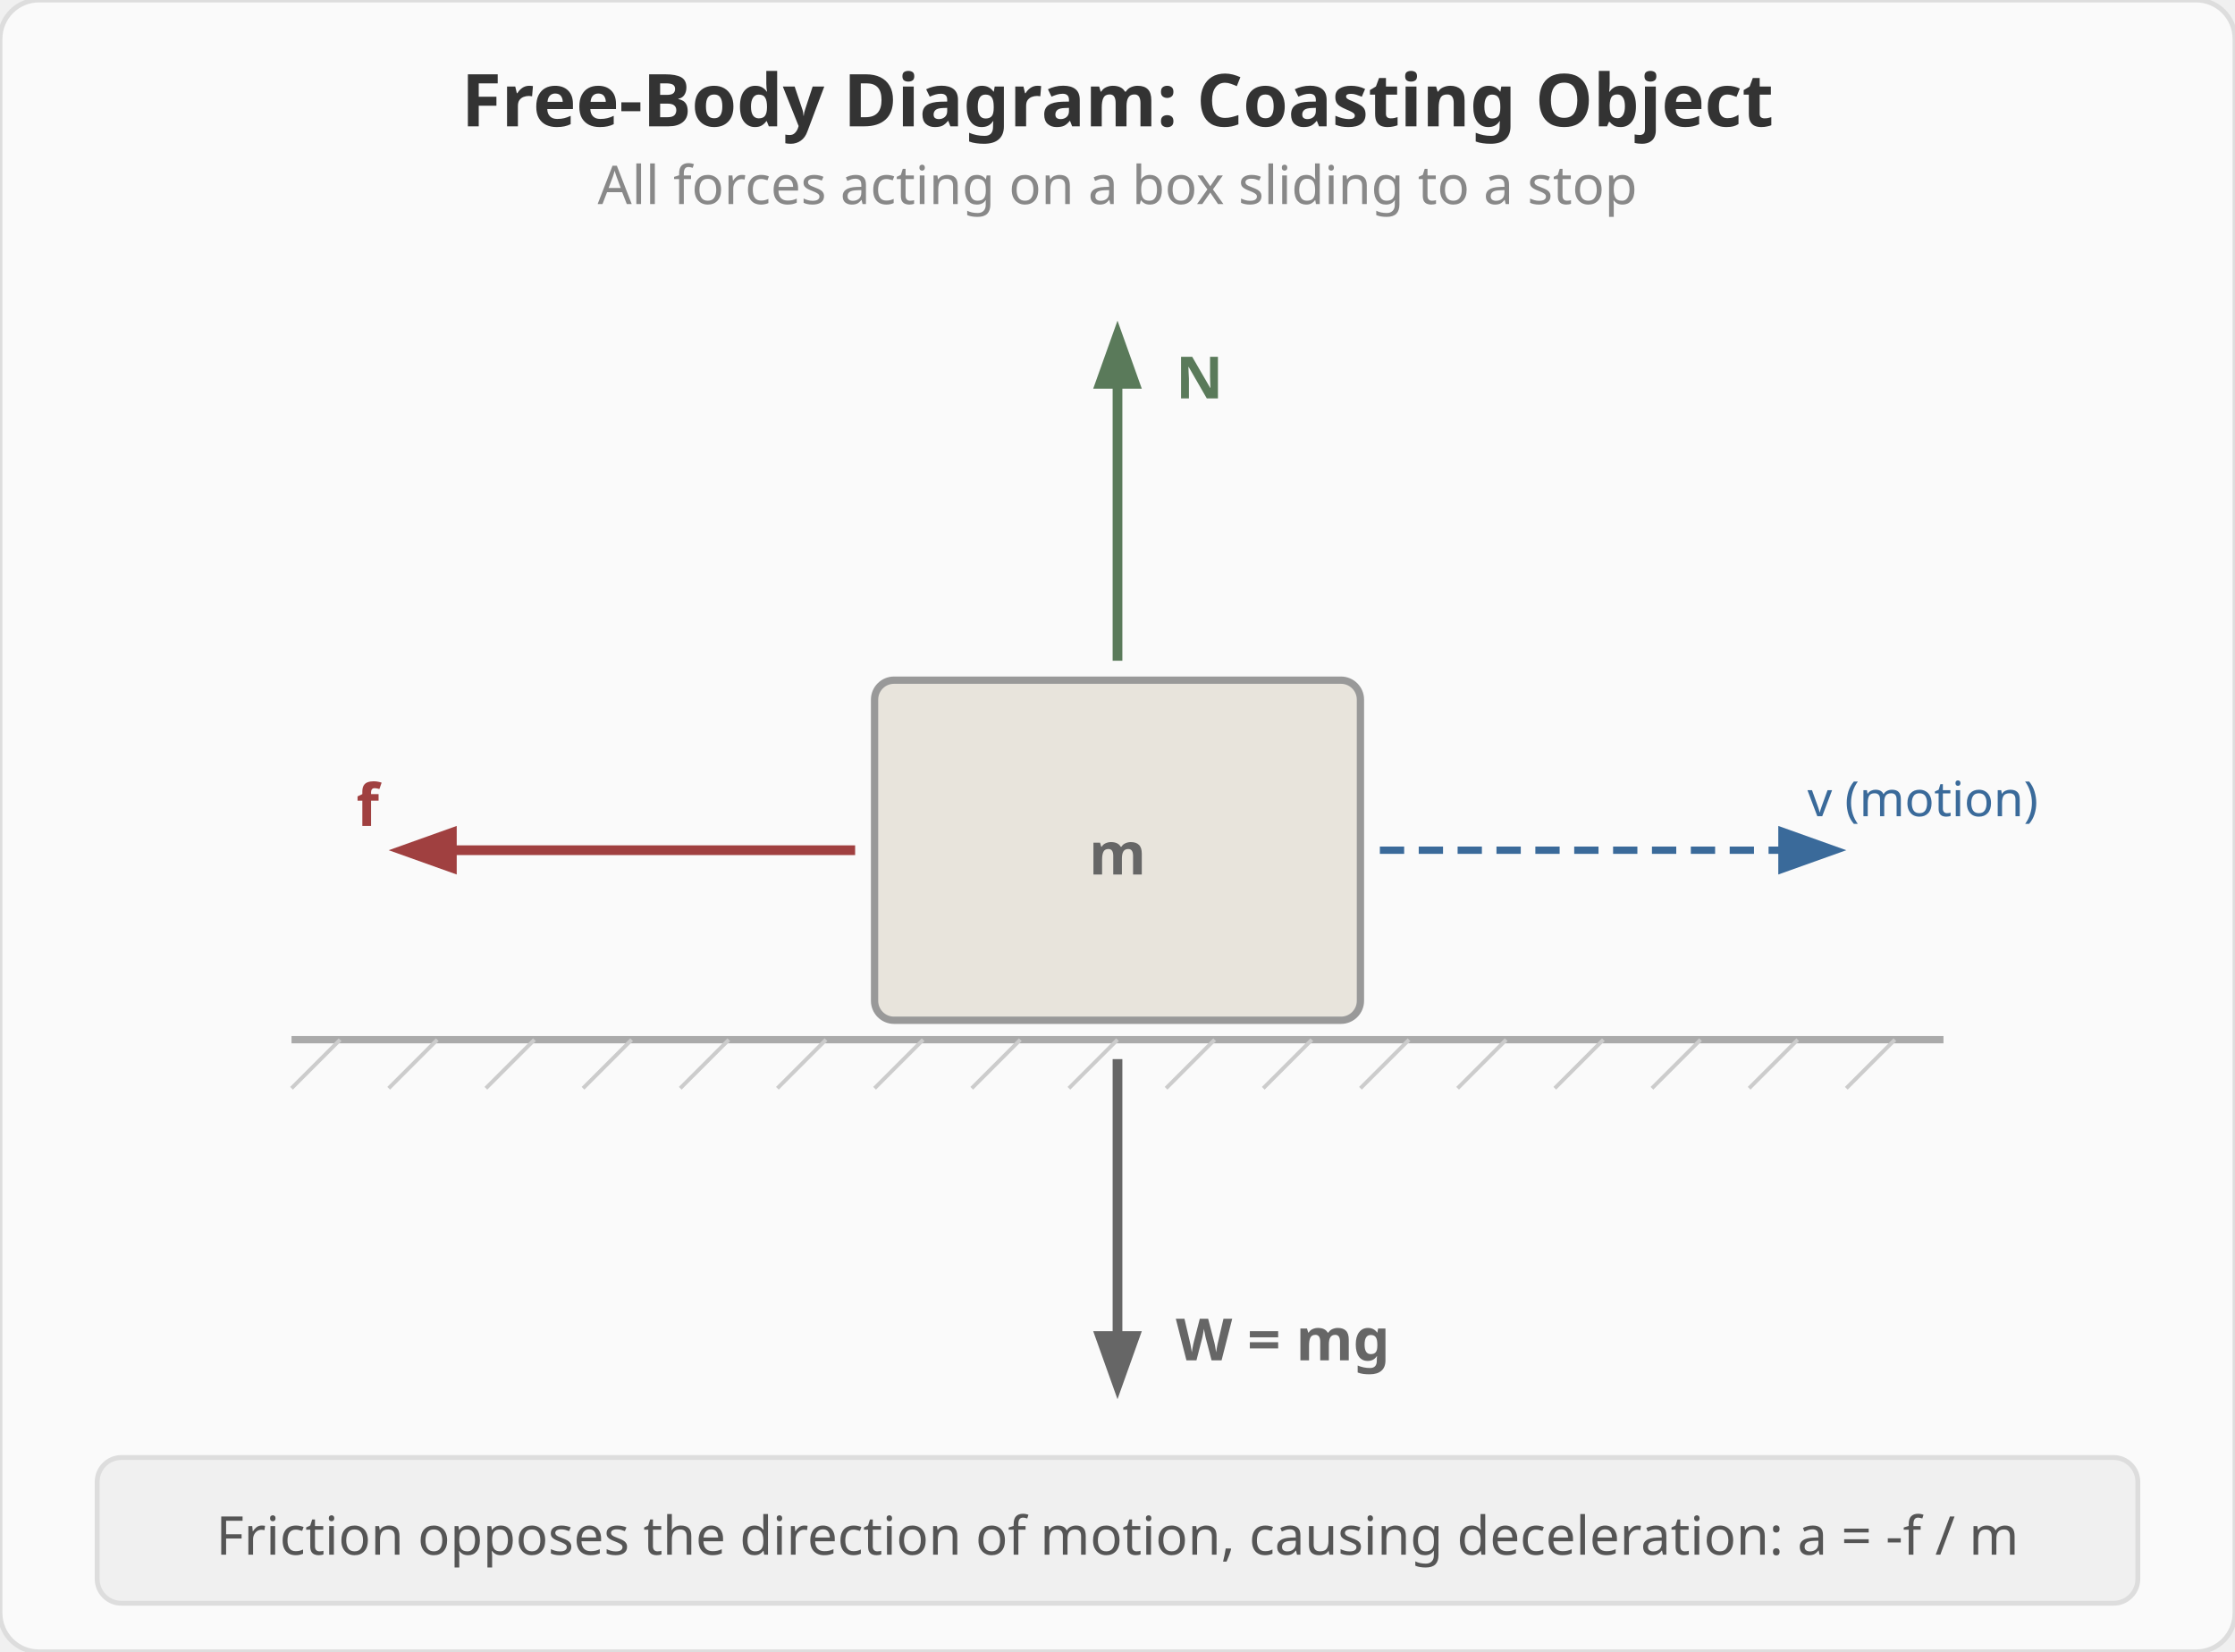
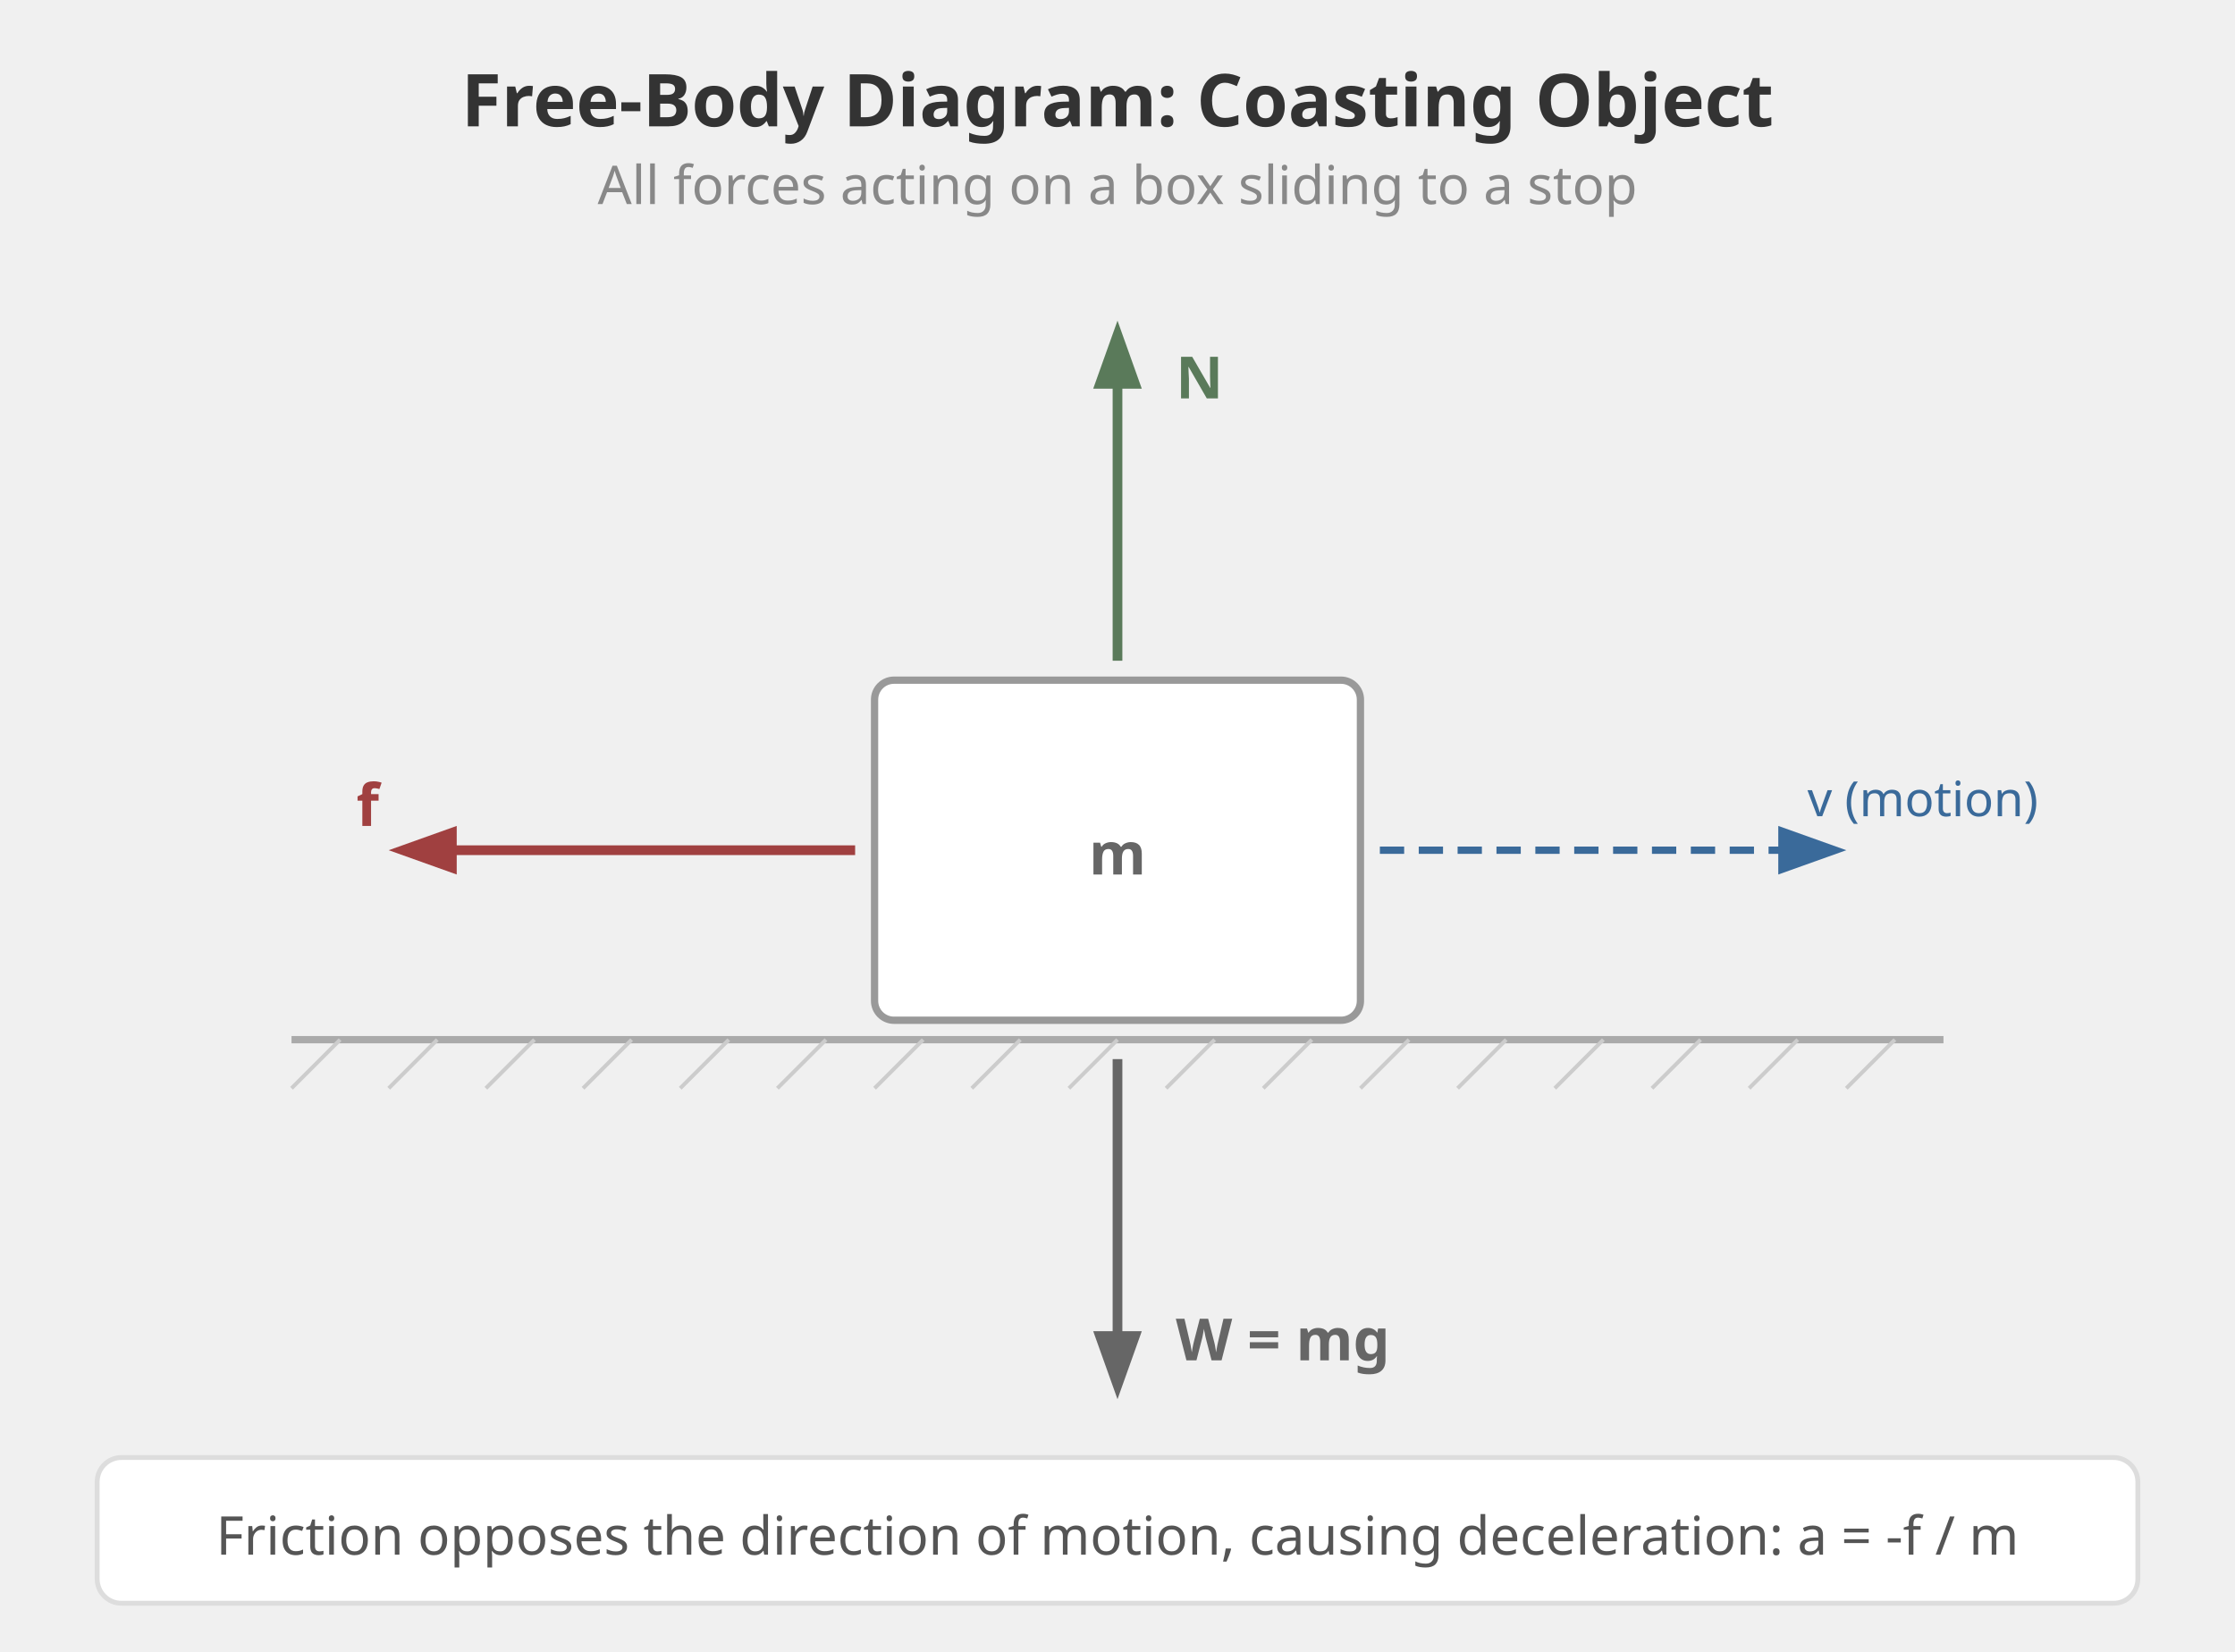
<svg xmlns="http://www.w3.org/2000/svg" viewBox="0 0 460 340" font-family="system-ui, sans-serif">
-   <rect width="460" height="340" rx="8" fill="#fafafa" stroke="#ddd" stroke-width="1" />
  <text x="230" y="26" text-anchor="middle" font-size="15" font-weight="700" fill="#333">Free-Body Diagram: Coasting Object</text>
  <text x="230" y="42" text-anchor="middle" font-size="11" fill="#888">All forces acting on a box sliding to a stop</text>
-   <rect x="180" y="140" width="100" height="70" rx="4" fill="#e8e4dc" stroke="#999" stroke-width="1.5" />
+   <rect x="180" y="140" width="100" height="70" rx="4" fill="#ffffff" stroke="#999" stroke-width="1.5" />
  <text x="230" y="180" text-anchor="middle" font-size="12" font-weight="600" fill="#666">m</text>
  <line x1="60" y1="214" x2="400" y2="214" stroke="#aaa" stroke-width="1.5" />
  <g stroke="#ccc" stroke-width="0.8">
    <line x1="70" y1="214" x2="60" y2="224" />
    <line x1="90" y1="214" x2="80" y2="224" />
    <line x1="110" y1="214" x2="100" y2="224" />
    <line x1="130" y1="214" x2="120" y2="224" />
    <line x1="150" y1="214" x2="140" y2="224" />
    <line x1="170" y1="214" x2="160" y2="224" />
    <line x1="190" y1="214" x2="180" y2="224" />
    <line x1="210" y1="214" x2="200" y2="224" />
    <line x1="230" y1="214" x2="220" y2="224" />
    <line x1="250" y1="214" x2="240" y2="224" />
    <line x1="270" y1="214" x2="260" y2="224" />
    <line x1="290" y1="214" x2="280" y2="224" />
    <line x1="310" y1="214" x2="300" y2="224" />
    <line x1="330" y1="214" x2="320" y2="224" />
    <line x1="350" y1="214" x2="340" y2="224" />
    <line x1="370" y1="214" x2="360" y2="224" />
    <line x1="390" y1="214" x2="380" y2="224" />
  </g>
  <line x1="230" y1="136" x2="230" y2="76" stroke="#5a7a5a" stroke-width="2" />
  <polygon points="225,80 230,66 235,80" fill="#5a7a5a" />
  <text x="242" y="82" font-size="12" font-weight="600" fill="#5a7a5a">N</text>
  <line x1="230" y1="218" x2="230" y2="278" stroke="#666" stroke-width="2" />
  <polygon points="225,274 230,288 235,274" fill="#666" />
  <text x="242" y="280" font-size="12" font-weight="600" fill="#666">W = mg</text>
  <line x1="176" y1="175" x2="90" y2="175" stroke="#a04040" stroke-width="2" />
  <polygon points="94,170 80,175 94,180" fill="#a04040" />
  <text x="78" y="170" text-anchor="end" font-size="12" font-weight="600" fill="#a04040">f</text>
  <line x1="284" y1="175" x2="370" y2="175" stroke="#3a6a9a" stroke-width="1.5" stroke-dasharray="5,3" />
  <polygon points="366,170 380,175 366,180" fill="#3a6a9a" />
  <text x="372" y="168" font-size="10" fill="#3a6a9a">v (motion)</text>
-   <rect x="20" y="300" width="420" height="30" rx="5" fill="#f0f0f0" stroke="#ddd" stroke-width="1" />
+   <rect x="20" y="300" width="420" height="30" rx="5" fill="#ffffff" stroke="#ddd" stroke-width="1" />
  <text x="230" y="320" text-anchor="middle" font-size="11" fill="#555">Friction opposes the direction of motion, causing deceleration: a = -f / m</text>
</svg>
